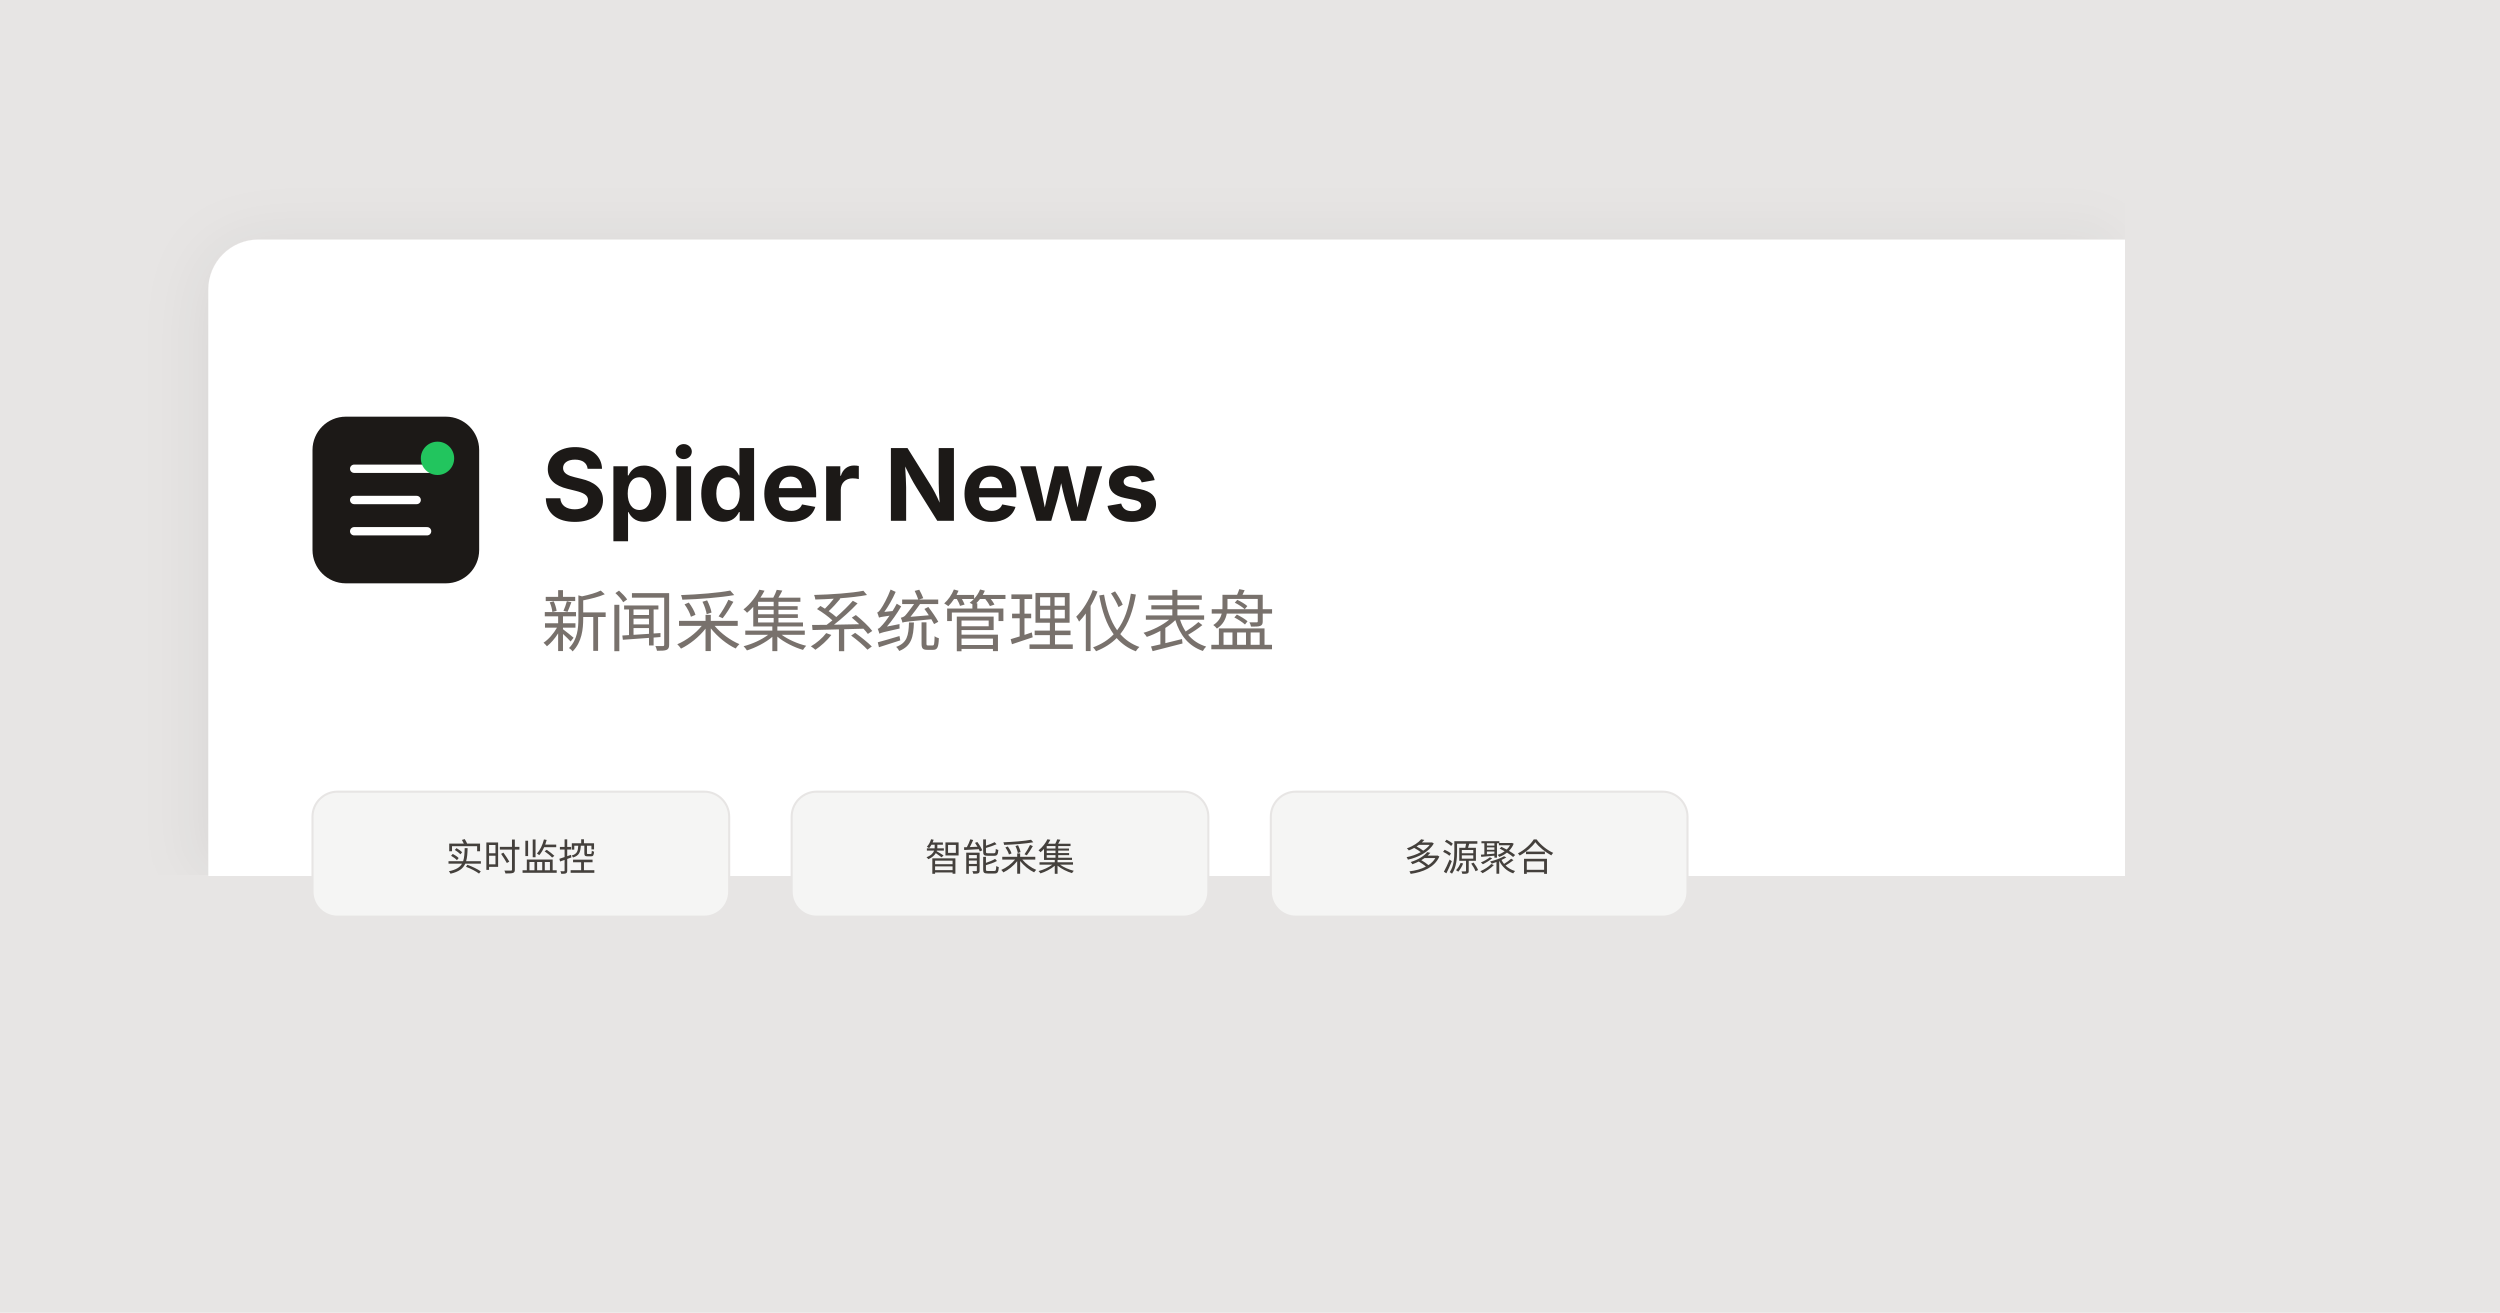
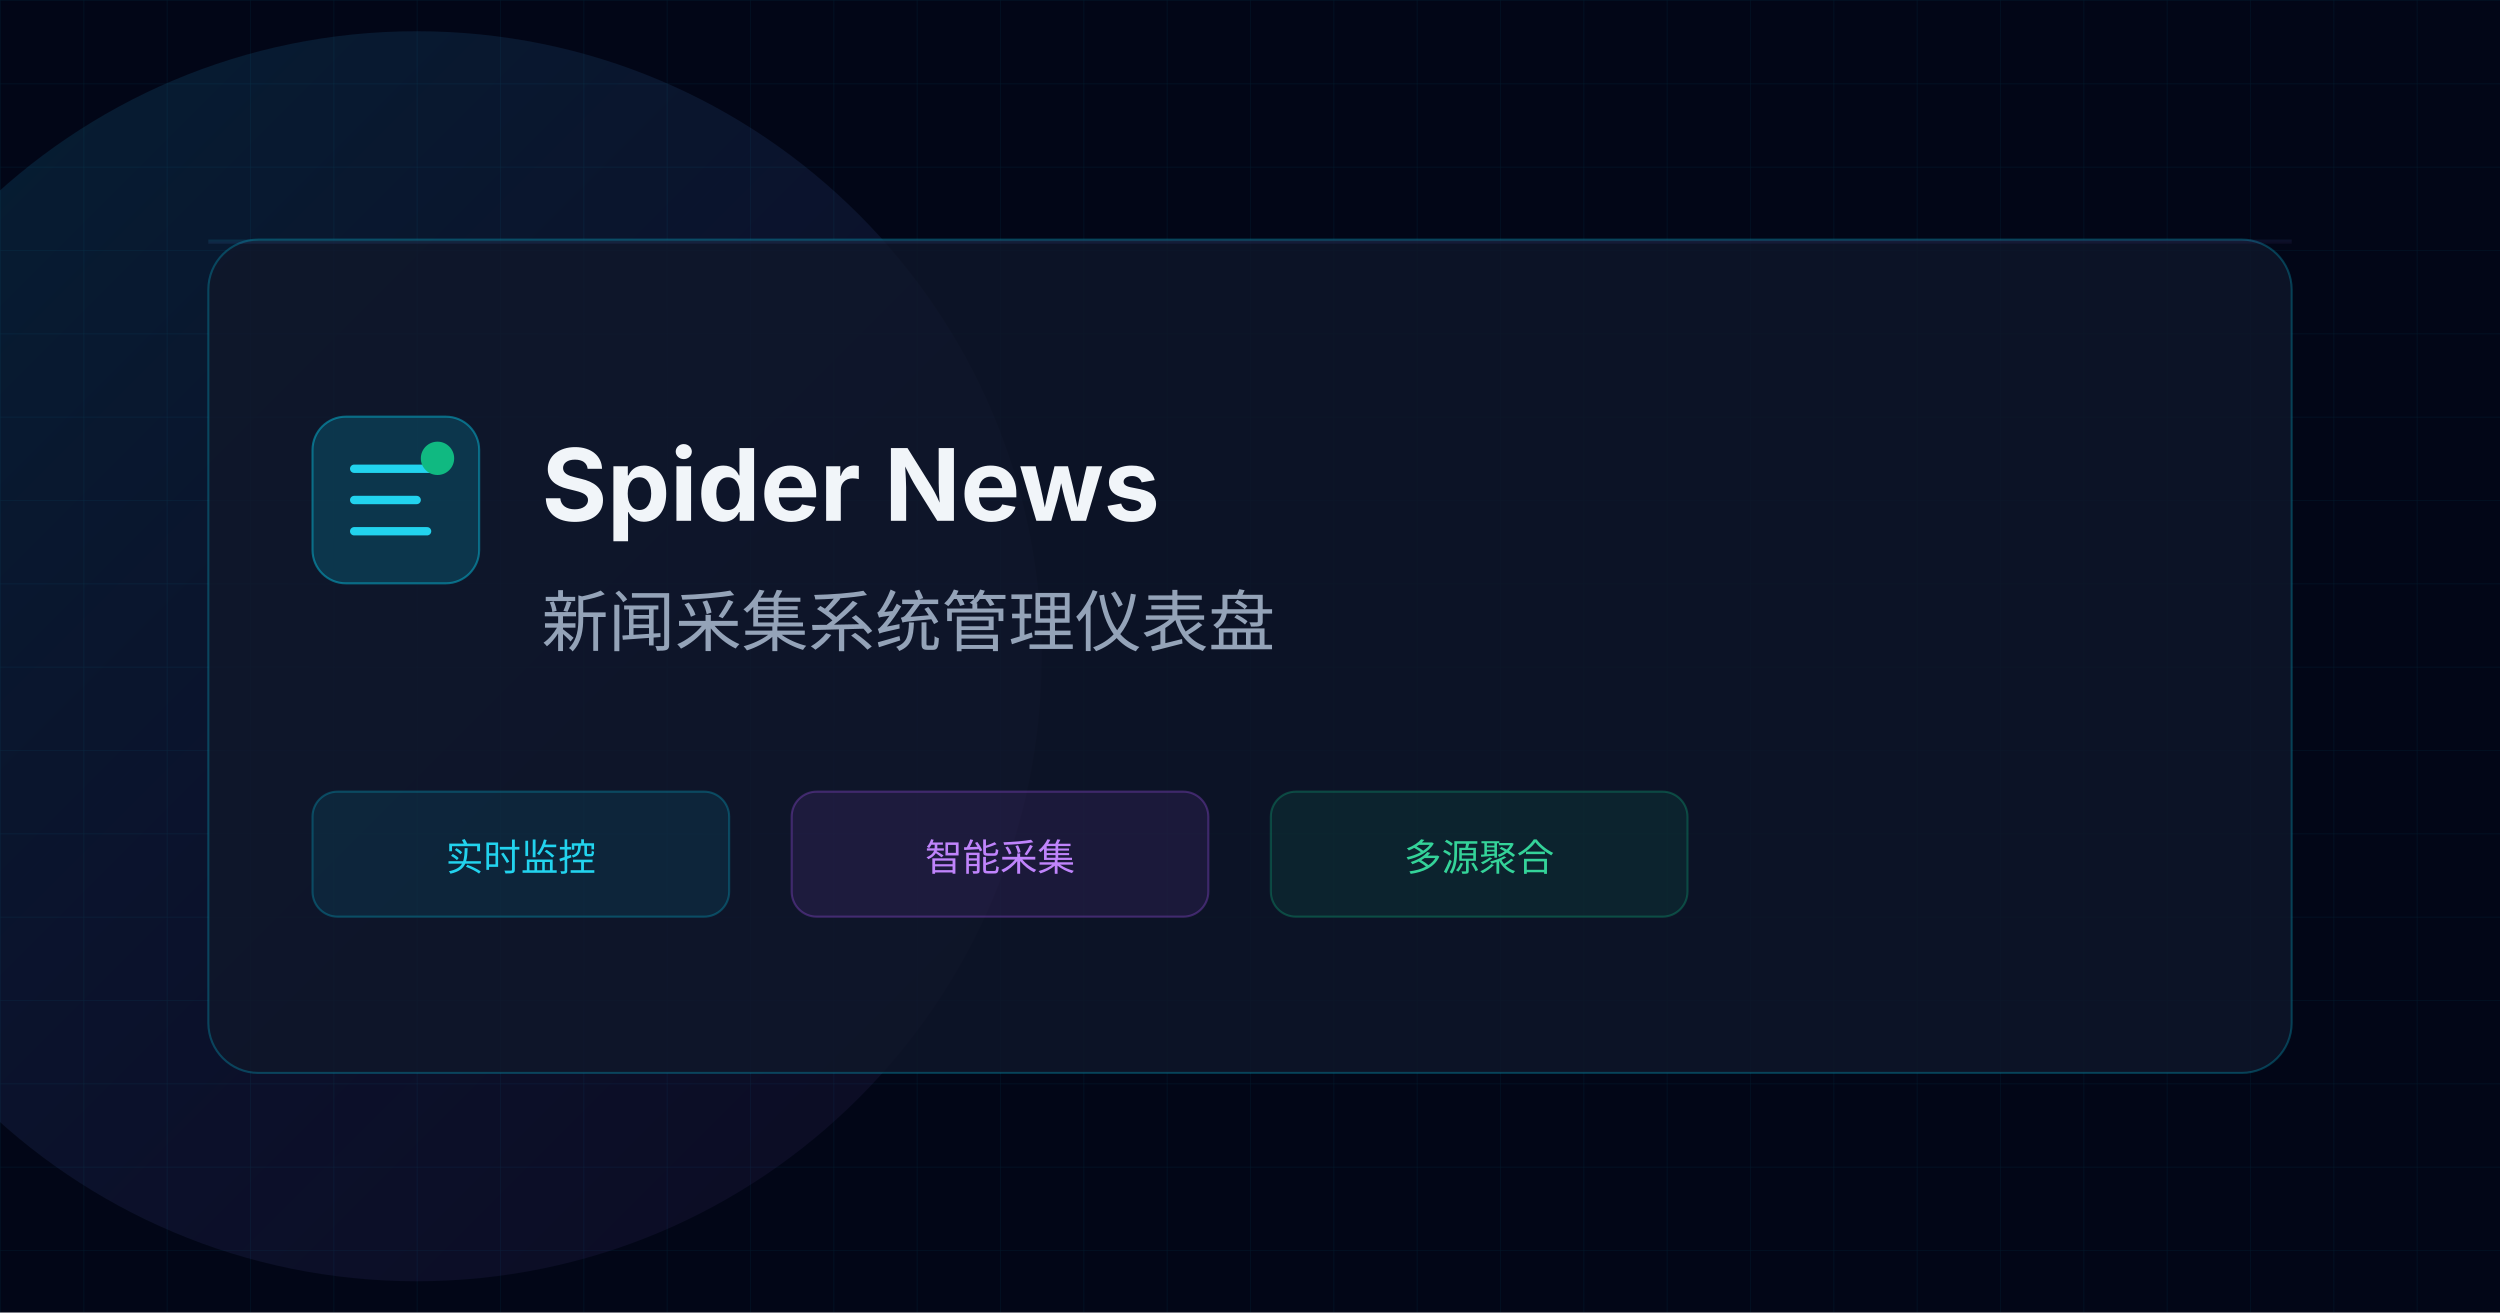
<svg xmlns="http://www.w3.org/2000/svg" width="1200" height="630" viewBox="0 0 1200 630" fill="none">
-   <rect width="1200" height="630" fill="#E7E5E4" />
-   <rect x="100" y="115" width="1000" height="400" rx="24" fill="white" filter="url(#shadow)" />
+   <rect width="1200" height="630" fill="#020617" />
+   <defs>
+     <pattern id="grid" width="40" height="40" patternUnits="userSpaceOnUse">
+       <path d="M 40 0 L 0 0 0 40" fill="none" stroke="rgba(6,182,212,0.1)" stroke-width="0.5" />
+     </pattern>
+     <linearGradient id="glowGrad" x1="0%" y1="0%" x2="100%" y2="100%">
+       <stop offset="0%" style="stop-color:#06b6d4;stop-opacity:0.3" />
+       <stop offset="100%" style="stop-color:#a855f7;stop-opacity:0.1" />
+     </linearGradient>
+     <filter id="glow" x="-50%" y="-50%" width="200%" height="200%">
+       <feGaussianBlur stdDeviation="20" result="blur" />
+       <feComposite in="SourceGraphic" in2="blur" operator="over" />
+     </filter>
+   </defs>
+   <rect width="1200" height="630" fill="url(#grid)" />
+   <circle cx="200" cy="315" r="300" fill="url(#glowGrad)" opacity="0.5" />
+   <rect x="100" y="115" width="1000" height="400" rx="24" fill="rgba(15,23,42,0.8)" stroke="rgba(6,182,212,0.3)" stroke-width="1" />
  <g transform="translate(150, 200)">
-     <rect width="80" height="80" rx="16" fill="#1C1917" />
-     <path d="M20 25H60M20 40H50M20 55H55" stroke="white" stroke-width="4" stroke-linecap="round" />
-     <circle cx="60" cy="20" r="8" fill="#22C55E" />
+     <rect width="80" height="80" rx="16" fill="rgba(6,182,212,0.2)" stroke="rgba(6,182,212,0.5)" stroke-width="1" />
+     <path d="M20 25H60M20 40H50M20 55H55" stroke="#22d3ee" stroke-width="4" stroke-linecap="round" />
+     <circle cx="60" cy="20" r="8" fill="#10b981" />
  </g>
-   <text x="260" y="250" font-family="Inter, -apple-system, sans-serif" font-size="48" font-weight="700" fill="#1C1917">Spider News</text>
-   <text x="260" y="310" font-family="Inter, -apple-system, sans-serif" font-size="32" font-weight="400" fill="#78716C">新闻采集系统管理仪表盘</text>
+   <text x="260" y="250" font-family="Inter, -apple-system, sans-serif" font-size="48" font-weight="700" fill="#f1f5f9">Spider News</text>
+   <text x="260" y="310" font-family="Inter, -apple-system, sans-serif" font-size="32" font-weight="400" fill="#94a3b8">新闻采集系统管理仪表盘</text>
  <g transform="translate(150, 380)">
-     <rect width="200" height="60" rx="12" fill="#F5F5F4" stroke="#E7E5E4" stroke-width="1" />
-     <text x="100" y="38" font-family="Inter, sans-serif" font-size="18" font-weight="500" fill="#44403C" text-anchor="middle">实时监控</text>
+     <rect width="200" height="60" rx="12" fill="rgba(6,182,212,0.1)" stroke="rgba(6,182,212,0.3)" stroke-width="1" />
+     <text x="100" y="38" font-family="Inter, sans-serif" font-size="18" font-weight="500" fill="#22d3ee" text-anchor="middle">实时监控</text>
  </g>
  <g transform="translate(380, 380)">
-     <rect width="200" height="60" rx="12" fill="#F5F5F4" stroke="#E7E5E4" stroke-width="1" />
-     <text x="100" y="38" font-family="Inter, sans-serif" font-size="18" font-weight="500" fill="#44403C" text-anchor="middle">智能采集</text>
+     <rect width="200" height="60" rx="12" fill="rgba(168,85,247,0.1)" stroke="rgba(168,85,247,0.3)" stroke-width="1" />
+     <text x="100" y="38" font-family="Inter, sans-serif" font-size="18" font-weight="500" fill="#c084fc" text-anchor="middle">智能采集</text>
  </g>
  <g transform="translate(610, 380)">
-     <rect width="200" height="60" rx="12" fill="#F5F5F4" stroke="#E7E5E4" stroke-width="1" />
-     <text x="100" y="38" font-family="Inter, sans-serif" font-size="18" font-weight="500" fill="#44403C" text-anchor="middle">多源聚合</text>
+     <rect width="200" height="60" rx="12" fill="rgba(16,185,129,0.1)" stroke="rgba(16,185,129,0.3)" stroke-width="1" />
+     <text x="100" y="38" font-family="Inter, sans-serif" font-size="18" font-weight="500" fill="#34d399" text-anchor="middle">多源聚合</text>
  </g>
-   <defs>
-     <filter id="shadow" x="-20" y="-20" width="1040" height="440" filterUnits="userSpaceOnUse">
-       <feDropShadow dx="0" dy="4" stdDeviation="16" flood-color="#000000" flood-opacity="0.08" />
-     </filter>
-   </defs>
+   <rect x="100" y="115" width="1000" height="2" fill="url(#glowGrad)" opacity="0.5" />
</svg>
